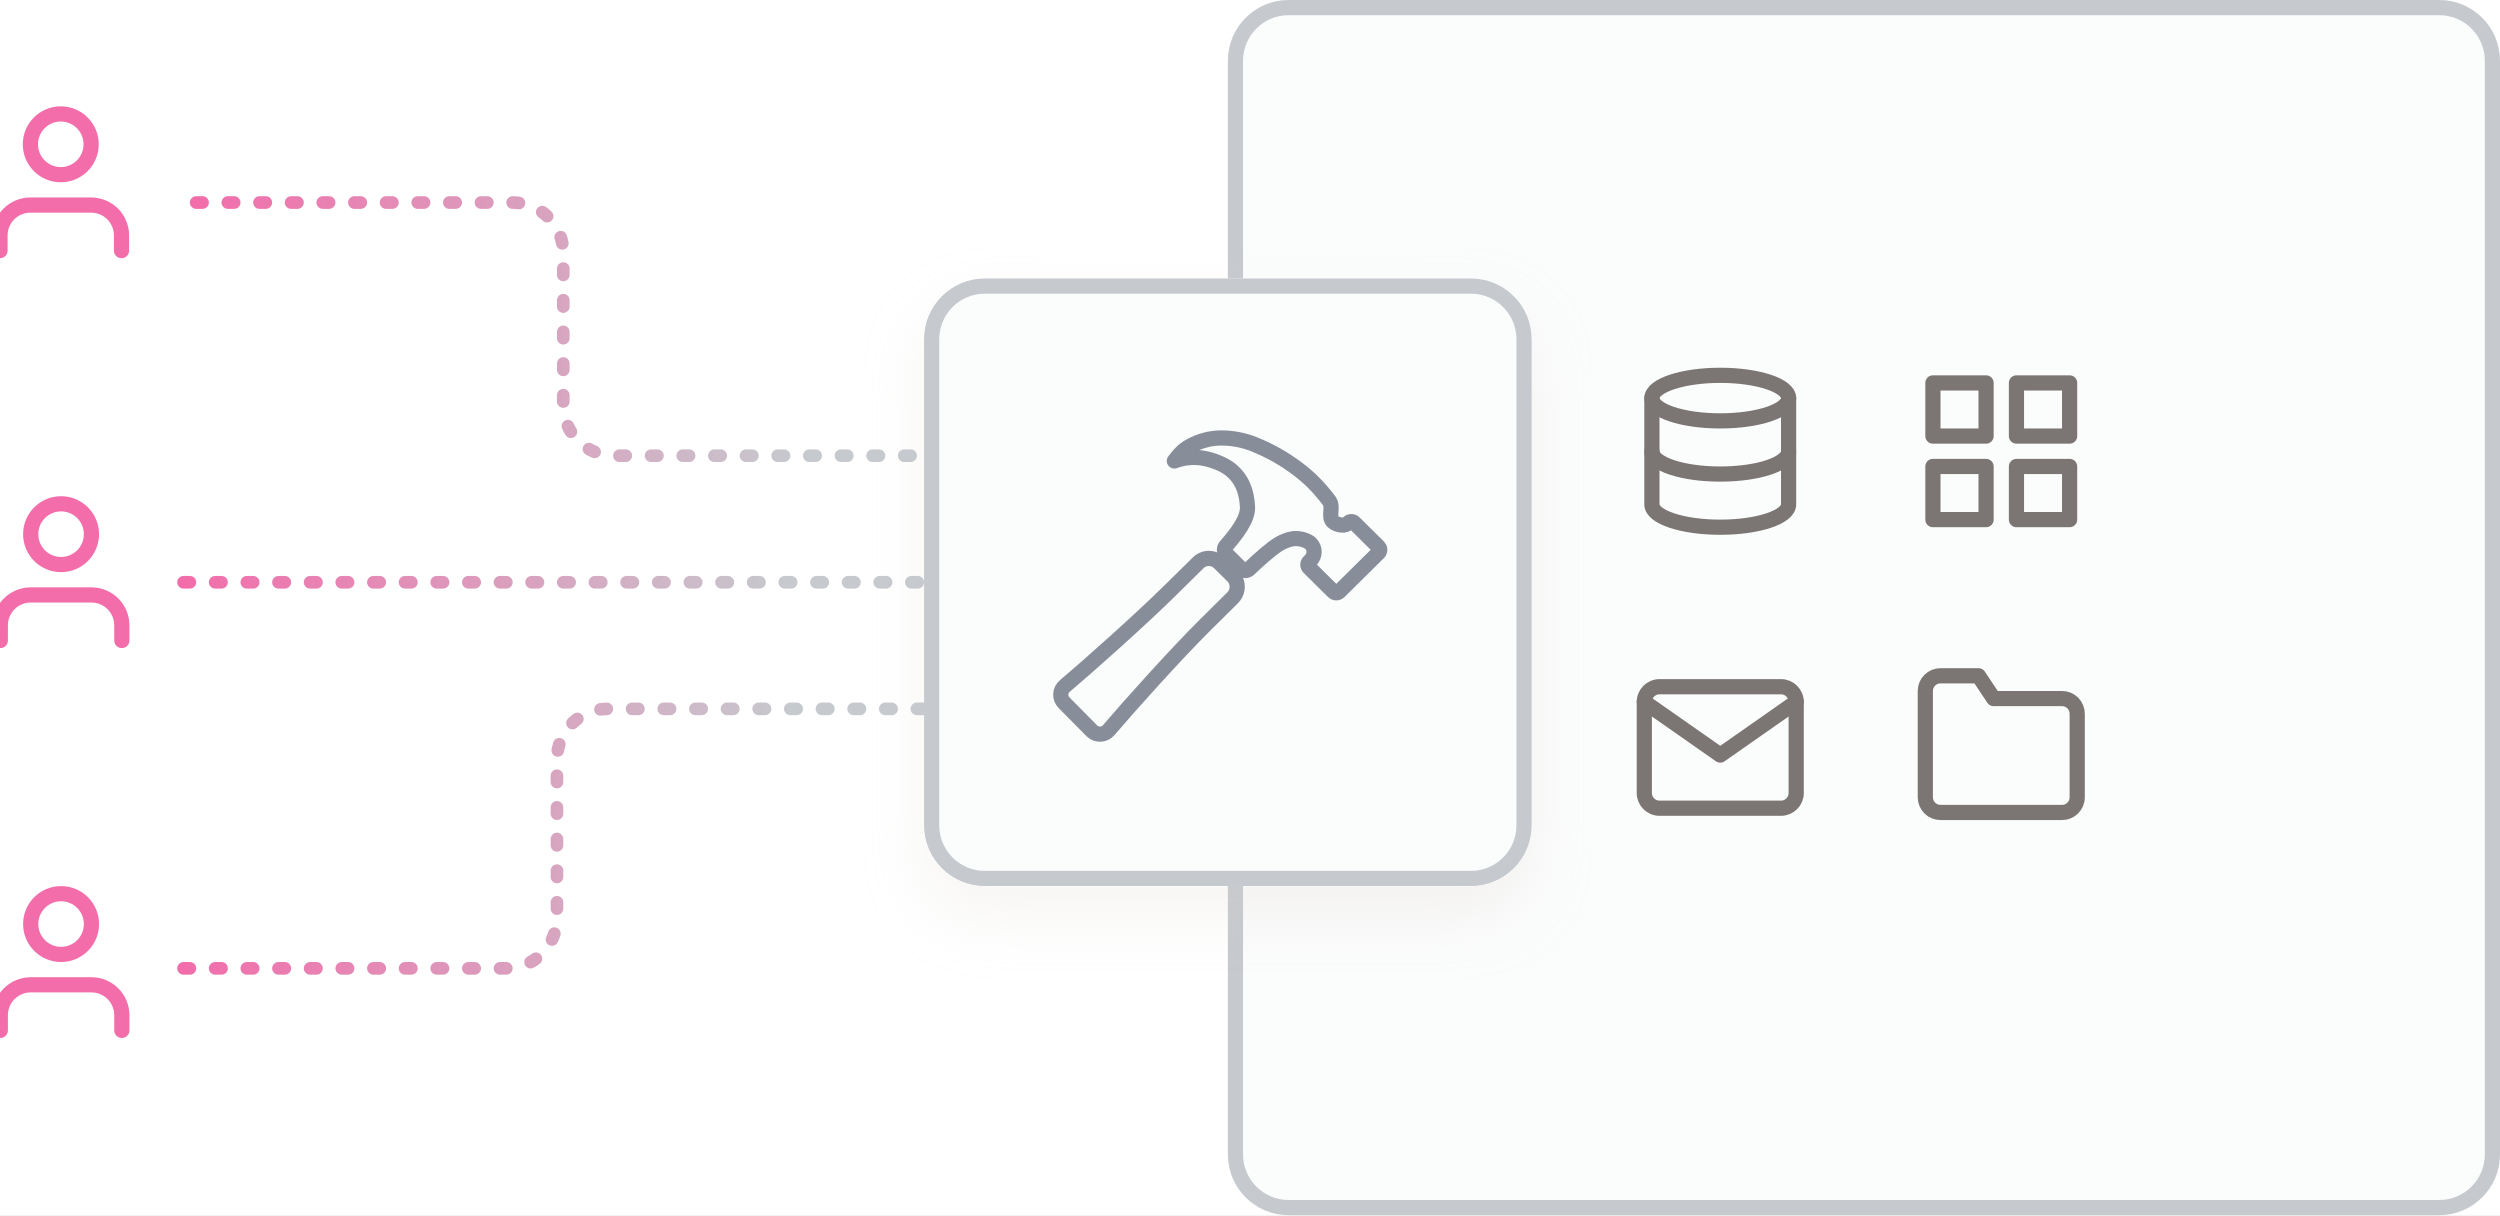
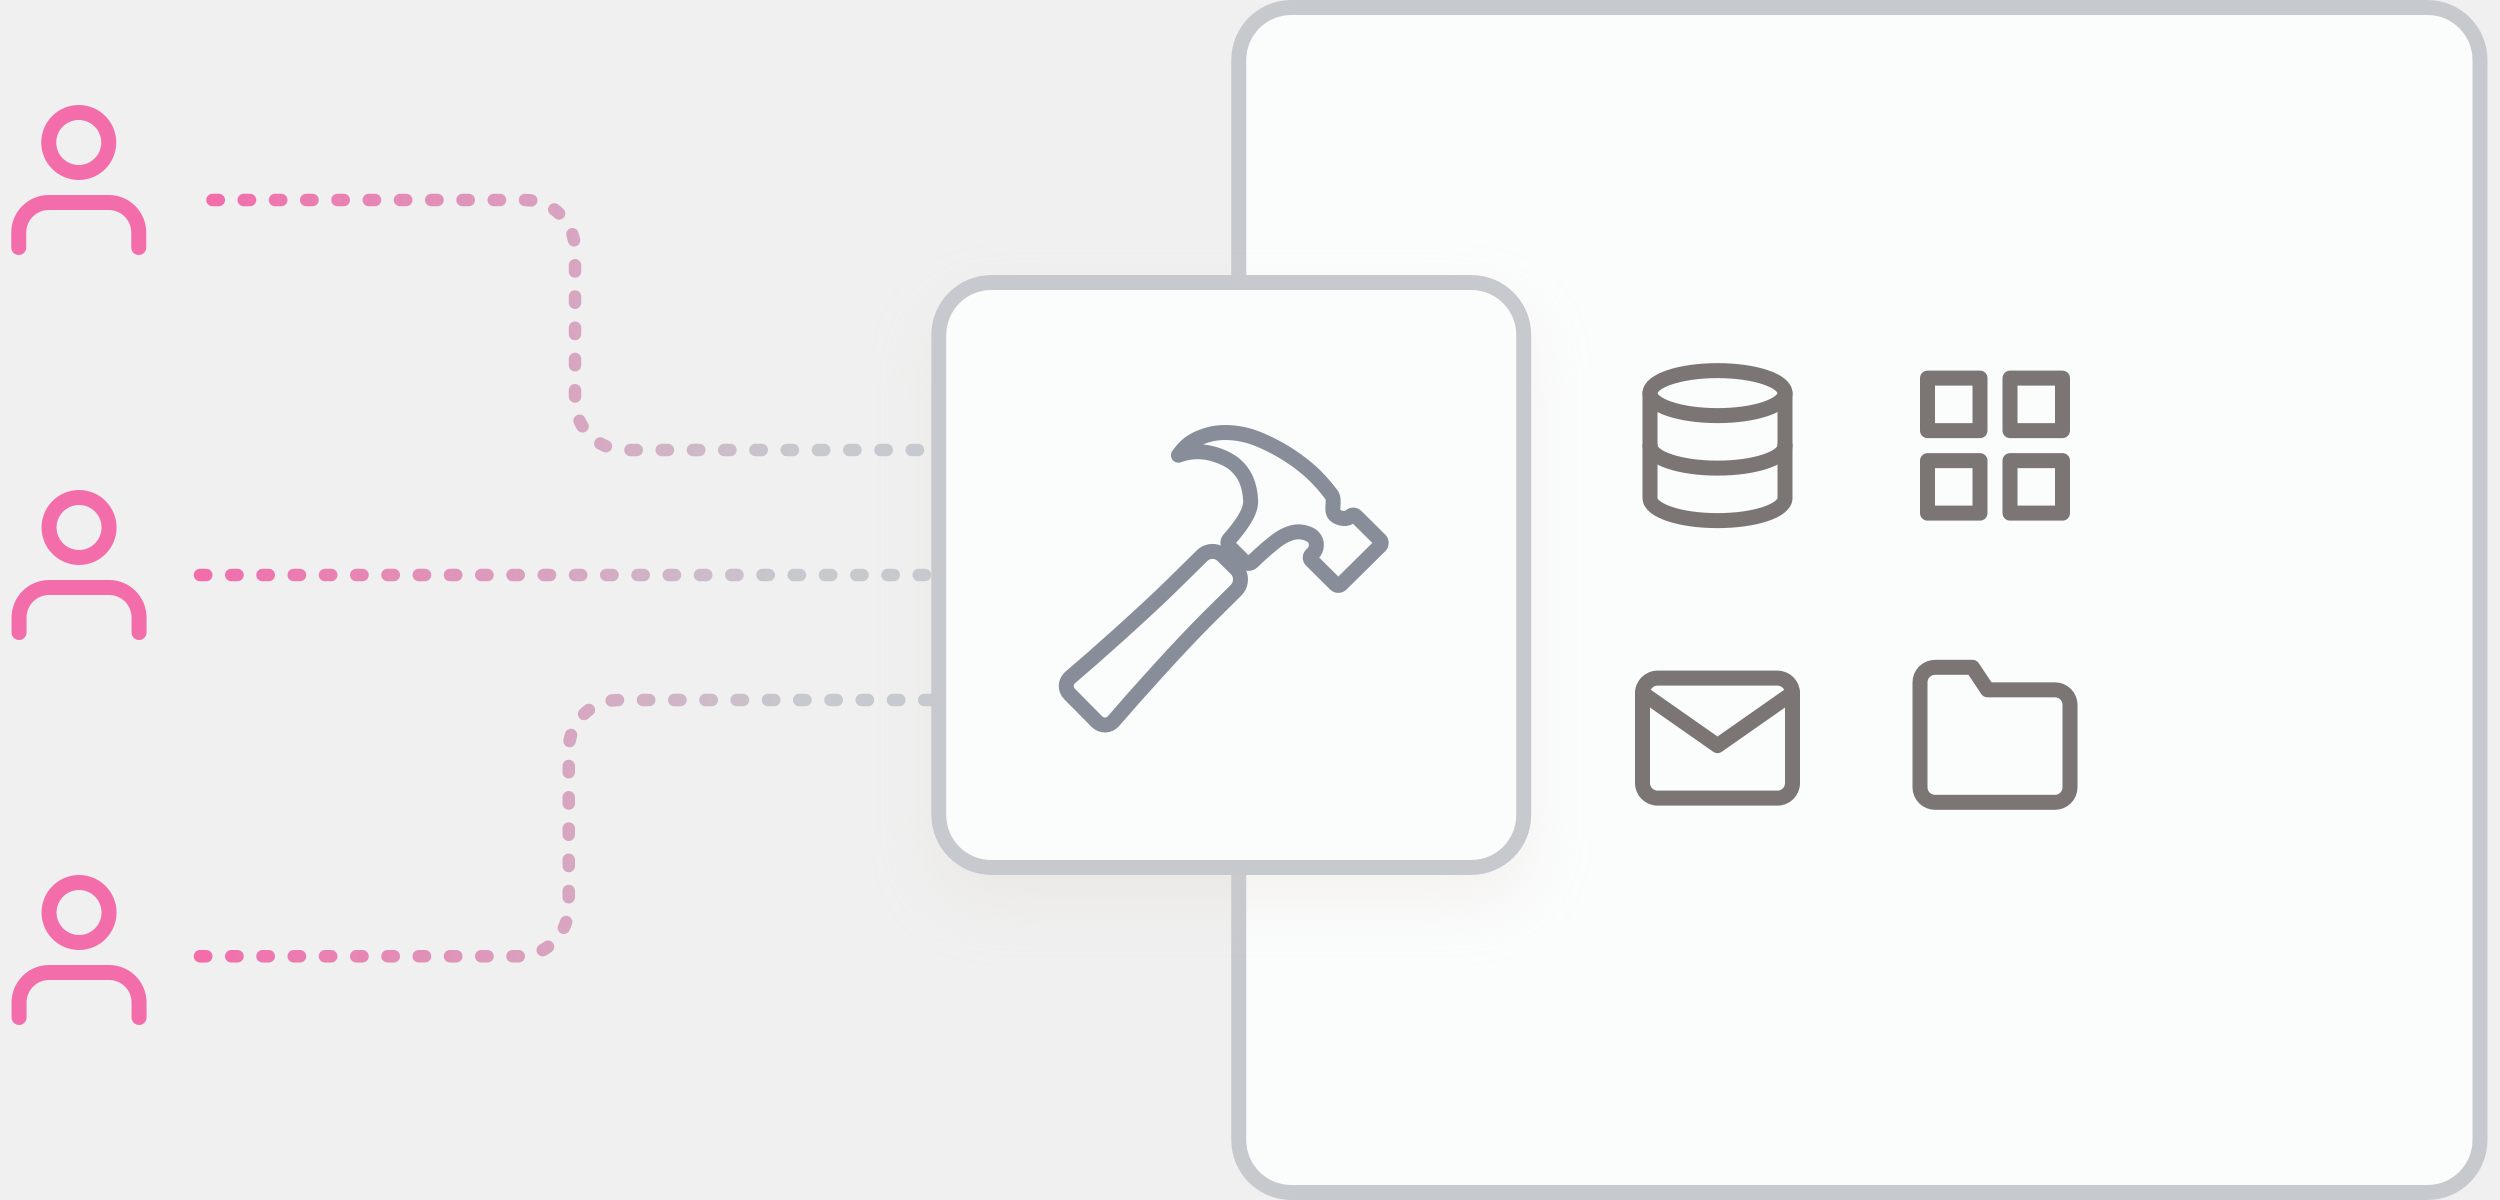
- <svg xmlns="http://www.w3.org/2000/svg" width="395" height="192" viewBox="0 0 395 192" fill="none">
-   <g clip-path="url(#clip0_445_17310)">
-     <rect width="395" height="192" fill="white" />
-     <rect x="393.8" y="190.8" width="198.6" height="189.6" rx="8.4" transform="rotate(-180 393.8 190.8)" fill="#FBFCFC" stroke="#C6C9CE" stroke-width="2.4" />
-     <path d="M19.2 39.6V37.2C19.2 35.927 18.694 34.706 17.794 33.806C16.894 32.906 15.673 32.4 14.4 32.4H4.8C3.527 32.4 2.306 32.906 1.406 33.806C0.506 34.706 0 35.927 0 37.2V39.6" stroke="#F26DAA" stroke-width="2.4" stroke-linecap="round" stroke-linejoin="round" />
-     <path d="M9.6 27.6C12.251 27.6 14.4 25.451 14.4 22.8C14.4 20.149 12.251 18 9.6 18C6.949 18 4.8 20.149 4.8 22.8C4.8 25.451 6.949 27.6 9.6 27.6Z" stroke="#F26DAA" stroke-width="2.4" stroke-linecap="round" stroke-linejoin="round" />
-     <path d="M19.249 101.2V98.8C19.249 97.527 18.743 96.306 17.843 95.406C16.943 94.506 15.722 94 14.449 94H4.849C3.576 94 2.355 94.506 1.455 95.406C0.555 96.306 0.049 97.527 0.049 98.8V101.2" stroke="#F26DAA" stroke-width="2.4" stroke-linecap="round" stroke-linejoin="round" />
-     <path d="M9.649 89.2C12.3 89.2 14.449 87.051 14.449 84.4C14.449 81.749 12.3 79.6 9.649 79.6C6.998 79.6 4.849 81.749 4.849 84.4C4.849 87.051 6.998 89.2 9.649 89.2Z" stroke="#F26DAA" stroke-width="2.4" stroke-linecap="round" stroke-linejoin="round" />
-     <path d="M19.249 162.8V160.4C19.249 159.127 18.743 157.906 17.843 157.006C16.943 156.106 15.722 155.6 14.449 155.6H4.849C3.576 155.6 2.355 156.106 1.455 157.006C0.555 157.906 0.049 159.127 0.049 160.4V162.8" stroke="#F26DAA" stroke-width="2.4" stroke-linecap="round" stroke-linejoin="round" />
-     <path d="M9.649 150.8C12.3 150.8 14.449 148.651 14.449 146C14.449 143.349 12.3 141.2 9.649 141.2C6.998 141.2 4.849 143.349 4.849 146C4.849 148.651 6.998 150.8 9.649 150.8Z" stroke="#F26DAA" stroke-width="2.4" stroke-linecap="round" stroke-linejoin="round" />
-     <g filter="url(#filter0_d_445_17310)">
-       <rect x="242" y="140" width="96" height="96" rx="9.6" transform="rotate(-180 242 140)" fill="#FBFCFC" />
-       <rect x="240.8" y="138.8" width="93.6" height="93.6" rx="8.4" transform="rotate(-180 240.8 138.8)" stroke="#C6C9CE" stroke-width="2.4" />
-     </g>
-     <path d="M195.21 91.592C195.086 91.367 194.931 91.16 194.751 90.977L192.688 88.942C192.476 88.727 192.225 88.552 191.95 88.428C191.516 88.235 191.033 88.177 190.566 88.263C190.098 88.349 189.668 88.574 189.331 88.909C188.615 89.613 187.306 90.897 184.944 93.231C180.426 97.7 172.038 105.19 168.245 108.384C168.054 108.544 167.898 108.742 167.787 108.965C167.677 109.188 167.614 109.432 167.602 109.681C167.59 109.93 167.631 110.178 167.72 110.411C167.81 110.644 167.947 110.855 168.122 111.032L172.509 115.467C172.686 115.644 172.897 115.783 173.13 115.874C173.363 115.966 173.612 116.008 173.863 115.999C174.113 115.99 174.358 115.928 174.583 115.82C174.809 115.711 175.009 115.557 175.172 115.367C178.461 111.501 186.005 103.107 190.47 98.694C192.764 96.438 194.05 95.142 194.778 94.427C195.139 94.06 195.375 93.588 195.452 93.079C195.53 92.57 195.445 92.05 195.21 91.592ZM217.821 86.418L213.961 82.594C213.903 82.535 213.832 82.489 213.755 82.458C213.678 82.427 213.595 82.413 213.512 82.415C213.428 82.414 213.346 82.429 213.269 82.46C213.191 82.49 213.121 82.536 213.062 82.594C212.923 82.734 212.754 82.839 212.567 82.903C212.381 82.967 212.183 82.987 211.987 82.962C211.483 82.907 210.947 82.75 210.6 82.415C209.813 81.644 210.723 80.125 210.03 79.153C209.239 78.09 208.371 77.085 207.434 76.148C206.64 75.361 203.518 72.383 198.26 70.24C196.582 69.552 194.786 69.199 192.973 69.2C190.009 69.2 187.73 70.523 186.899 71.282C186.237 71.88 185.549 72.831 185.549 72.831C185.947 72.686 186.353 72.566 186.765 72.471C187.625 72.287 188.507 72.23 189.384 72.303C191.134 72.449 193.243 73.27 194.375 74.158C196.198 75.62 196.982 77.576 197.105 80.1C197.195 81.978 195.392 84.348 193.681 86.28C193.53 86.45 193.451 86.671 193.459 86.898C193.468 87.125 193.563 87.34 193.726 87.498L196.115 89.886C196.282 90.05 196.505 90.143 196.739 90.145C196.973 90.148 197.199 90.059 197.368 89.897C198.935 88.378 200.866 86.695 201.96 86.021C203.055 85.347 203.938 85.157 204.362 85.111C205.195 85.031 206.033 85.212 206.758 85.631C206.885 85.703 207.002 85.793 207.104 85.899C207.831 86.636 207.787 87.842 207.048 88.569L206.823 88.781C206.764 88.839 206.718 88.908 206.686 88.983C206.655 89.059 206.638 89.14 206.638 89.222C206.638 89.304 206.655 89.386 206.686 89.461C206.718 89.537 206.764 89.606 206.823 89.663L210.682 93.487C210.742 93.546 210.812 93.592 210.889 93.622C210.967 93.653 211.049 93.667 211.132 93.665C211.3 93.668 211.462 93.604 211.582 93.487L217.821 87.318C217.936 87.197 218 87.035 218 86.868C218 86.701 217.936 86.54 217.821 86.418Z" stroke="#888E99" stroke-width="2.4" stroke-linecap="round" stroke-linejoin="round" />
-     <path d="M271.8 66.5C277.765 66.5 282.6 64.888 282.6 62.9C282.6 60.912 277.765 59.3 271.8 59.3C265.835 59.3 261 60.912 261 62.9C261 64.888 265.835 66.5 271.8 66.5Z" stroke="#7B7673" stroke-width="2.4" stroke-linecap="round" stroke-linejoin="round" />
-     <path d="M282.6 71.3C282.6 73.292 277.8 74.9 271.8 74.9C265.8 74.9 261 73.292 261 71.3" stroke="#7B7673" stroke-width="2.4" stroke-linecap="round" stroke-linejoin="round" />
-     <path d="M261 62.9V79.7C261 81.692 265.8 83.3 271.8 83.3C277.8 83.3 282.6 81.692 282.6 79.7V62.9" stroke="#7B7673" stroke-width="2.4" stroke-linecap="round" stroke-linejoin="round" />
-     <path d="M262.2 108.5H281.4C282.72 108.5 283.8 109.58 283.8 110.9V125.3C283.8 126.62 282.72 127.7 281.4 127.7H262.2C260.88 127.7 259.8 126.62 259.8 125.3V110.9C259.8 109.58 260.88 108.5 262.2 108.5Z" stroke="#7B7673" stroke-width="2.4" stroke-linecap="round" stroke-linejoin="round" />
-     <path d="M283.8 110.9L271.8 119.3L259.8 110.9" stroke="#7B7673" stroke-width="2.4" stroke-linecap="round" stroke-linejoin="round" />
-     <path d="M328.2 125.973C328.2 126.61 327.947 127.22 327.497 127.67C327.047 128.121 326.436 128.373 325.8 128.373H306.6C305.963 128.373 305.353 128.121 304.903 127.67C304.453 127.22 304.2 126.61 304.2 125.973V109.173C304.2 108.537 304.453 107.926 304.903 107.476C305.353 107.026 305.963 106.773 306.6 106.773H312.6L315 110.373H325.8C326.436 110.373 327.047 110.626 327.497 111.076C327.947 111.526 328.2 112.137 328.2 112.773V125.973Z" stroke="#7B7673" stroke-width="2.4" stroke-linecap="round" stroke-linejoin="round" />
-     <path d="M313.8 60.5H305.4V68.9H313.8V60.5Z" stroke="#7B7673" stroke-width="2.4" stroke-linecap="round" stroke-linejoin="round" />
-     <path d="M327 60.5H318.6V68.9H327V60.5Z" stroke="#7B7673" stroke-width="2.4" stroke-linecap="round" stroke-linejoin="round" />
-     <path d="M327 73.7H318.6V82.1H327V73.7Z" stroke="#7B7673" stroke-width="2.4" stroke-linecap="round" stroke-linejoin="round" />
-     <path d="M313.8 73.7H305.4V82.1H313.8V73.7Z" stroke="#7B7673" stroke-width="2.4" stroke-linecap="round" stroke-linejoin="round" />
-     <path d="M31 32H81C85.418 32 89 35.582 89 40V64C89 68.418 92.582 72 97 72H147" stroke="url(#paint0_linear_445_17310)" stroke-width="2" stroke-linecap="round" stroke-dasharray="1 4" />
-     <path d="M29 153H80C84.418 153 88 149.418 88 145V120C88 115.582 91.582 112 96 112H147" stroke="url(#paint1_linear_445_17310)" stroke-width="2" stroke-linecap="round" stroke-dasharray="1 4" />
-     <path d="M29 92H146" stroke="url(#paint2_linear_445_17310)" stroke-width="2" stroke-linecap="round" stroke-dasharray="1 4" />
+ <svg xmlns="http://www.w3.org/2000/svg" width="400" height="192" viewBox="0 0 400 192" fill="none">
+   <rect x="396.8" y="190.8" width="198.6" height="189.6" rx="8.4" transform="rotate(-180 396.8 190.8)" fill="#FBFCFC" stroke="#C6C9CE" stroke-width="2.4" />
+   <path d="M22.2 39.6V37.2C22.2 35.927 21.694 34.706 20.794 33.806C19.894 32.906 18.673 32.4 17.4 32.4H7.8C6.527 32.4 5.306 32.906 4.406 33.806C3.506 34.706 3 35.927 3 37.2V39.6" stroke="#F26DAA" stroke-width="2.4" stroke-linecap="round" stroke-linejoin="round" />
+   <path d="M12.6 27.6C15.251 27.6 17.4 25.451 17.4 22.8C17.4 20.149 15.251 18 12.6 18C9.949 18 7.8 20.149 7.8 22.8C7.8 25.451 9.949 27.6 12.6 27.6Z" stroke="#F26DAA" stroke-width="2.4" stroke-linecap="round" stroke-linejoin="round" />
+   <path d="M22.249 101.2V98.8C22.249 97.527 21.743 96.306 20.843 95.406C19.943 94.506 18.722 94 17.449 94H7.849C6.576 94 5.355 94.506 4.455 95.406C3.555 96.306 3.049 97.527 3.049 98.8V101.2" stroke="#F26DAA" stroke-width="2.4" stroke-linecap="round" stroke-linejoin="round" />
+   <path d="M12.649 89.2C15.3 89.2 17.449 87.051 17.449 84.4C17.449 81.749 15.3 79.6 12.649 79.6C9.998 79.6 7.849 81.749 7.849 84.4C7.849 87.051 9.998 89.2 12.649 89.2Z" stroke="#F26DAA" stroke-width="2.4" stroke-linecap="round" stroke-linejoin="round" />
+   <path d="M22.249 162.8V160.4C22.249 159.127 21.743 157.906 20.843 157.006C19.943 156.106 18.722 155.6 17.449 155.6H7.849C6.576 155.6 5.355 156.106 4.455 157.006C3.555 157.906 3.049 159.127 3.049 160.4V162.8" stroke="#F26DAA" stroke-width="2.4" stroke-linecap="round" stroke-linejoin="round" />
+   <path d="M12.649 150.8C15.3 150.8 17.449 148.651 17.449 146C17.449 143.349 15.3 141.2 12.649 141.2C9.998 141.2 7.849 143.349 7.849 146C7.849 148.651 9.998 150.8 12.649 150.8Z" stroke="#F26DAA" stroke-width="2.4" stroke-linecap="round" stroke-linejoin="round" />
+   <g filter="url(#filter0_d_525_18625)">
+     <rect x="245" y="140" width="96" height="96" rx="9.6" transform="rotate(-180 245 140)" fill="#FBFCFC" />
+     <rect x="243.8" y="138.8" width="93.6" height="93.6" rx="8.4" transform="rotate(-180 243.8 138.8)" stroke="#C6C9CE" stroke-width="2.4" />
  </g>
+   <path d="M198.21 91.592C198.086 91.367 197.931 91.16 197.751 90.977L195.688 88.942C195.476 88.727 195.225 88.552 194.95 88.428C194.516 88.235 194.033 88.177 193.566 88.263C193.098 88.349 192.668 88.574 192.331 88.909C191.615 89.613 190.306 90.897 187.944 93.231C183.426 97.7 175.038 105.19 171.245 108.384C171.054 108.544 170.898 108.742 170.787 108.965C170.677 109.188 170.614 109.432 170.602 109.681C170.59 109.93 170.631 110.178 170.72 110.411C170.81 110.644 170.947 110.855 171.122 111.032L175.509 115.467C175.686 115.644 175.897 115.783 176.13 115.874C176.363 115.966 176.612 116.008 176.863 115.999C177.113 115.99 177.358 115.928 177.583 115.82C177.809 115.711 178.009 115.557 178.172 115.367C181.461 111.501 189.005 103.107 193.47 98.694C195.764 96.438 197.05 95.142 197.778 94.427C198.139 94.06 198.375 93.588 198.452 93.079C198.53 92.57 198.445 92.05 198.21 91.592ZM220.821 86.418L216.961 82.594C216.903 82.535 216.832 82.489 216.755 82.458C216.678 82.427 216.595 82.413 216.512 82.415C216.428 82.414 216.346 82.429 216.269 82.46C216.191 82.49 216.121 82.536 216.062 82.594C215.923 82.734 215.754 82.839 215.567 82.903C215.381 82.967 215.183 82.987 214.987 82.962C214.483 82.907 213.947 82.75 213.6 82.415C212.813 81.644 213.723 80.125 213.03 79.153C212.239 78.09 211.371 77.085 210.434 76.148C209.64 75.361 206.518 72.383 201.26 70.24C199.582 69.552 197.786 69.199 195.973 69.2C193.009 69.2 190.73 70.523 189.899 71.282C189.237 71.88 188.549 72.831 188.549 72.831C188.947 72.686 189.353 72.566 189.765 72.471C190.625 72.287 191.507 72.23 192.384 72.303C194.134 72.449 196.243 73.27 197.375 74.158C199.198 75.62 199.982 77.576 200.105 80.1C200.195 81.978 198.392 84.348 196.681 86.28C196.53 86.45 196.451 86.671 196.459 86.898C196.468 87.125 196.563 87.34 196.726 87.498L199.115 89.886C199.282 90.05 199.505 90.143 199.739 90.145C199.973 90.148 200.199 90.059 200.368 89.897C201.935 88.378 203.866 86.695 204.96 86.021C206.055 85.347 206.938 85.157 207.362 85.111C208.195 85.031 209.033 85.212 209.758 85.631C209.885 85.703 210.002 85.793 210.104 85.899C210.831 86.636 210.787 87.842 210.048 88.569L209.823 88.781C209.764 88.839 209.718 88.908 209.686 88.983C209.655 89.059 209.638 89.14 209.638 89.222C209.638 89.304 209.655 89.386 209.686 89.461C209.718 89.537 209.764 89.606 209.823 89.663L213.682 93.487C213.742 93.546 213.812 93.592 213.889 93.622C213.967 93.653 214.049 93.667 214.132 93.665C214.3 93.668 214.462 93.604 214.582 93.487L220.821 87.318C220.936 87.197 221 87.035 221 86.868C221 86.701 220.936 86.54 220.821 86.418Z" stroke="#888E99" stroke-width="2.4" stroke-linecap="round" stroke-linejoin="round" />
+   <path d="M274.8 66.5C280.765 66.5 285.6 64.888 285.6 62.9C285.6 60.912 280.765 59.3 274.8 59.3C268.835 59.3 264 60.912 264 62.9C264 64.888 268.835 66.5 274.8 66.5Z" stroke="#7B7673" stroke-width="2.4" stroke-linecap="round" stroke-linejoin="round" />
+   <path d="M285.6 71.3C285.6 73.292 280.8 74.9 274.8 74.9C268.8 74.9 264 73.292 264 71.3" stroke="#7B7673" stroke-width="2.4" stroke-linecap="round" stroke-linejoin="round" />
+   <path d="M264 62.9V79.7C264 81.692 268.8 83.3 274.8 83.3C280.8 83.3 285.6 81.692 285.6 79.7V62.9" stroke="#7B7673" stroke-width="2.4" stroke-linecap="round" stroke-linejoin="round" />
+   <path d="M265.2 108.5H284.4C285.72 108.5 286.8 109.58 286.8 110.9V125.3C286.8 126.62 285.72 127.7 284.4 127.7H265.2C263.88 127.7 262.8 126.62 262.8 125.3V110.9C262.8 109.58 263.88 108.5 265.2 108.5Z" stroke="#7B7673" stroke-width="2.4" stroke-linecap="round" stroke-linejoin="round" />
+   <path d="M286.8 110.9L274.8 119.3L262.8 110.9" stroke="#7B7673" stroke-width="2.4" stroke-linecap="round" stroke-linejoin="round" />
+   <path d="M331.2 125.973C331.2 126.61 330.947 127.22 330.497 127.67C330.047 128.12 329.436 128.373 328.8 128.373H309.6C308.963 128.373 308.353 128.12 307.903 127.67C307.453 127.22 307.2 126.61 307.2 125.973V109.173C307.2 108.537 307.453 107.926 307.903 107.476C308.353 107.026 308.963 106.773 309.6 106.773H315.6L318 110.373H328.8C329.436 110.373 330.047 110.626 330.497 111.076C330.947 111.526 331.2 112.137 331.2 112.773V125.973Z" stroke="#7B7673" stroke-width="2.4" stroke-linecap="round" stroke-linejoin="round" />
+   <path d="M316.8 60.5H308.4V68.9H316.8V60.5Z" stroke="#7B7673" stroke-width="2.4" stroke-linecap="round" stroke-linejoin="round" />
+   <path d="M330 60.5H321.6V68.9H330V60.5Z" stroke="#7B7673" stroke-width="2.4" stroke-linecap="round" stroke-linejoin="round" />
+   <path d="M330 73.7H321.6V82.1H330V73.7Z" stroke="#7B7673" stroke-width="2.4" stroke-linecap="round" stroke-linejoin="round" />
+   <path d="M316.8 73.7H308.4V82.1H316.8V73.7Z" stroke="#7B7673" stroke-width="2.4" stroke-linecap="round" stroke-linejoin="round" />
+   <path d="M34 32H84C88.418 32 92 35.582 92 40V64C92 68.418 95.582 72 100 72H150" stroke="url(#paint0_linear_525_18625)" stroke-width="2" stroke-linecap="round" stroke-dasharray="1 4" />
+   <path d="M32 153H83C87.418 153 91 149.418 91 145V120C91 115.582 94.582 112 99 112H150" stroke="url(#paint1_linear_525_18625)" stroke-width="2" stroke-linecap="round" stroke-dasharray="1 4" />
+   <path d="M32 92H149" stroke="url(#paint2_linear_525_18625)" stroke-width="2" stroke-linecap="round" stroke-dasharray="1 4" />
  <defs>
-     <filter id="filter0_d_445_17310" x="136.4" y="39.2" width="115.2" height="115.2" filterUnits="userSpaceOnUse" color-interpolation-filters="sRGB">
+     <filter id="filter0_d_525_18625" x="139.4" y="39.2" width="115.2" height="115.2" filterUnits="userSpaceOnUse" color-interpolation-filters="sRGB">
      <feFlood flood-opacity="0" result="BackgroundImageFix" />
      <feColorMatrix in="SourceAlpha" type="matrix" values="0 0 0 0 0 0 0 0 0 0 0 0 0 0 0 0 0 0 127 0" result="hardAlpha" />
      <feOffset dy="4.8" />
      <feGaussianBlur stdDeviation="4.8" />
      <feComposite in2="hardAlpha" operator="out" />
      <feColorMatrix type="matrix" values="0 0 0 0 0.838 0 0 0 0 0.812 0 0 0 0 0.775 0 0 0 0.2 0" />
-       <feBlend mode="normal" in2="BackgroundImageFix" result="effect1_dropShadow_445_17310" />
-       <feBlend mode="normal" in="SourceGraphic" in2="effect1_dropShadow_445_17310" result="shape" />
+       <feBlend mode="normal" in2="BackgroundImageFix" result="effect1_dropShadow_525_18625" />
+       <feBlend mode="normal" in="SourceGraphic" in2="effect1_dropShadow_525_18625" result="shape" />
    </filter>
-     <linearGradient id="paint0_linear_445_17310" x1="31" y1="14.425" x2="125.442" y2="14.425" gradientUnits="userSpaceOnUse">
+     <linearGradient id="paint0_linear_525_18625" x1="34" y1="14.425" x2="128.442" y2="14.425" gradientUnits="userSpaceOnUse">
      <stop stop-color="#F26DAA" />
      <stop offset="1" stop-color="#C6C9CE" />
    </linearGradient>
-     <linearGradient id="paint1_linear_445_17310" x1="29" y1="171.014" x2="125.071" y2="171.014" gradientUnits="userSpaceOnUse">
+     <linearGradient id="paint1_linear_525_18625" x1="32" y1="171.014" x2="128.071" y2="171.014" gradientUnits="userSpaceOnUse">
      <stop stop-color="#F26DAA" />
      <stop offset="1" stop-color="#C6C9CE" />
    </linearGradient>
-     <linearGradient id="paint2_linear_445_17310" x1="29" y1="91.561" x2="124.257" y2="91.561" gradientUnits="userSpaceOnUse">
+     <linearGradient id="paint2_linear_525_18625" x1="32" y1="91.561" x2="127.257" y2="91.561" gradientUnits="userSpaceOnUse">
      <stop stop-color="#F26DAA" />
      <stop offset="1" stop-color="#C6C9CE" />
    </linearGradient>
-     <clipPath id="clip0_445_17310">
-       <rect width="395" height="192" fill="white" />
-     </clipPath>
  </defs>
</svg>
